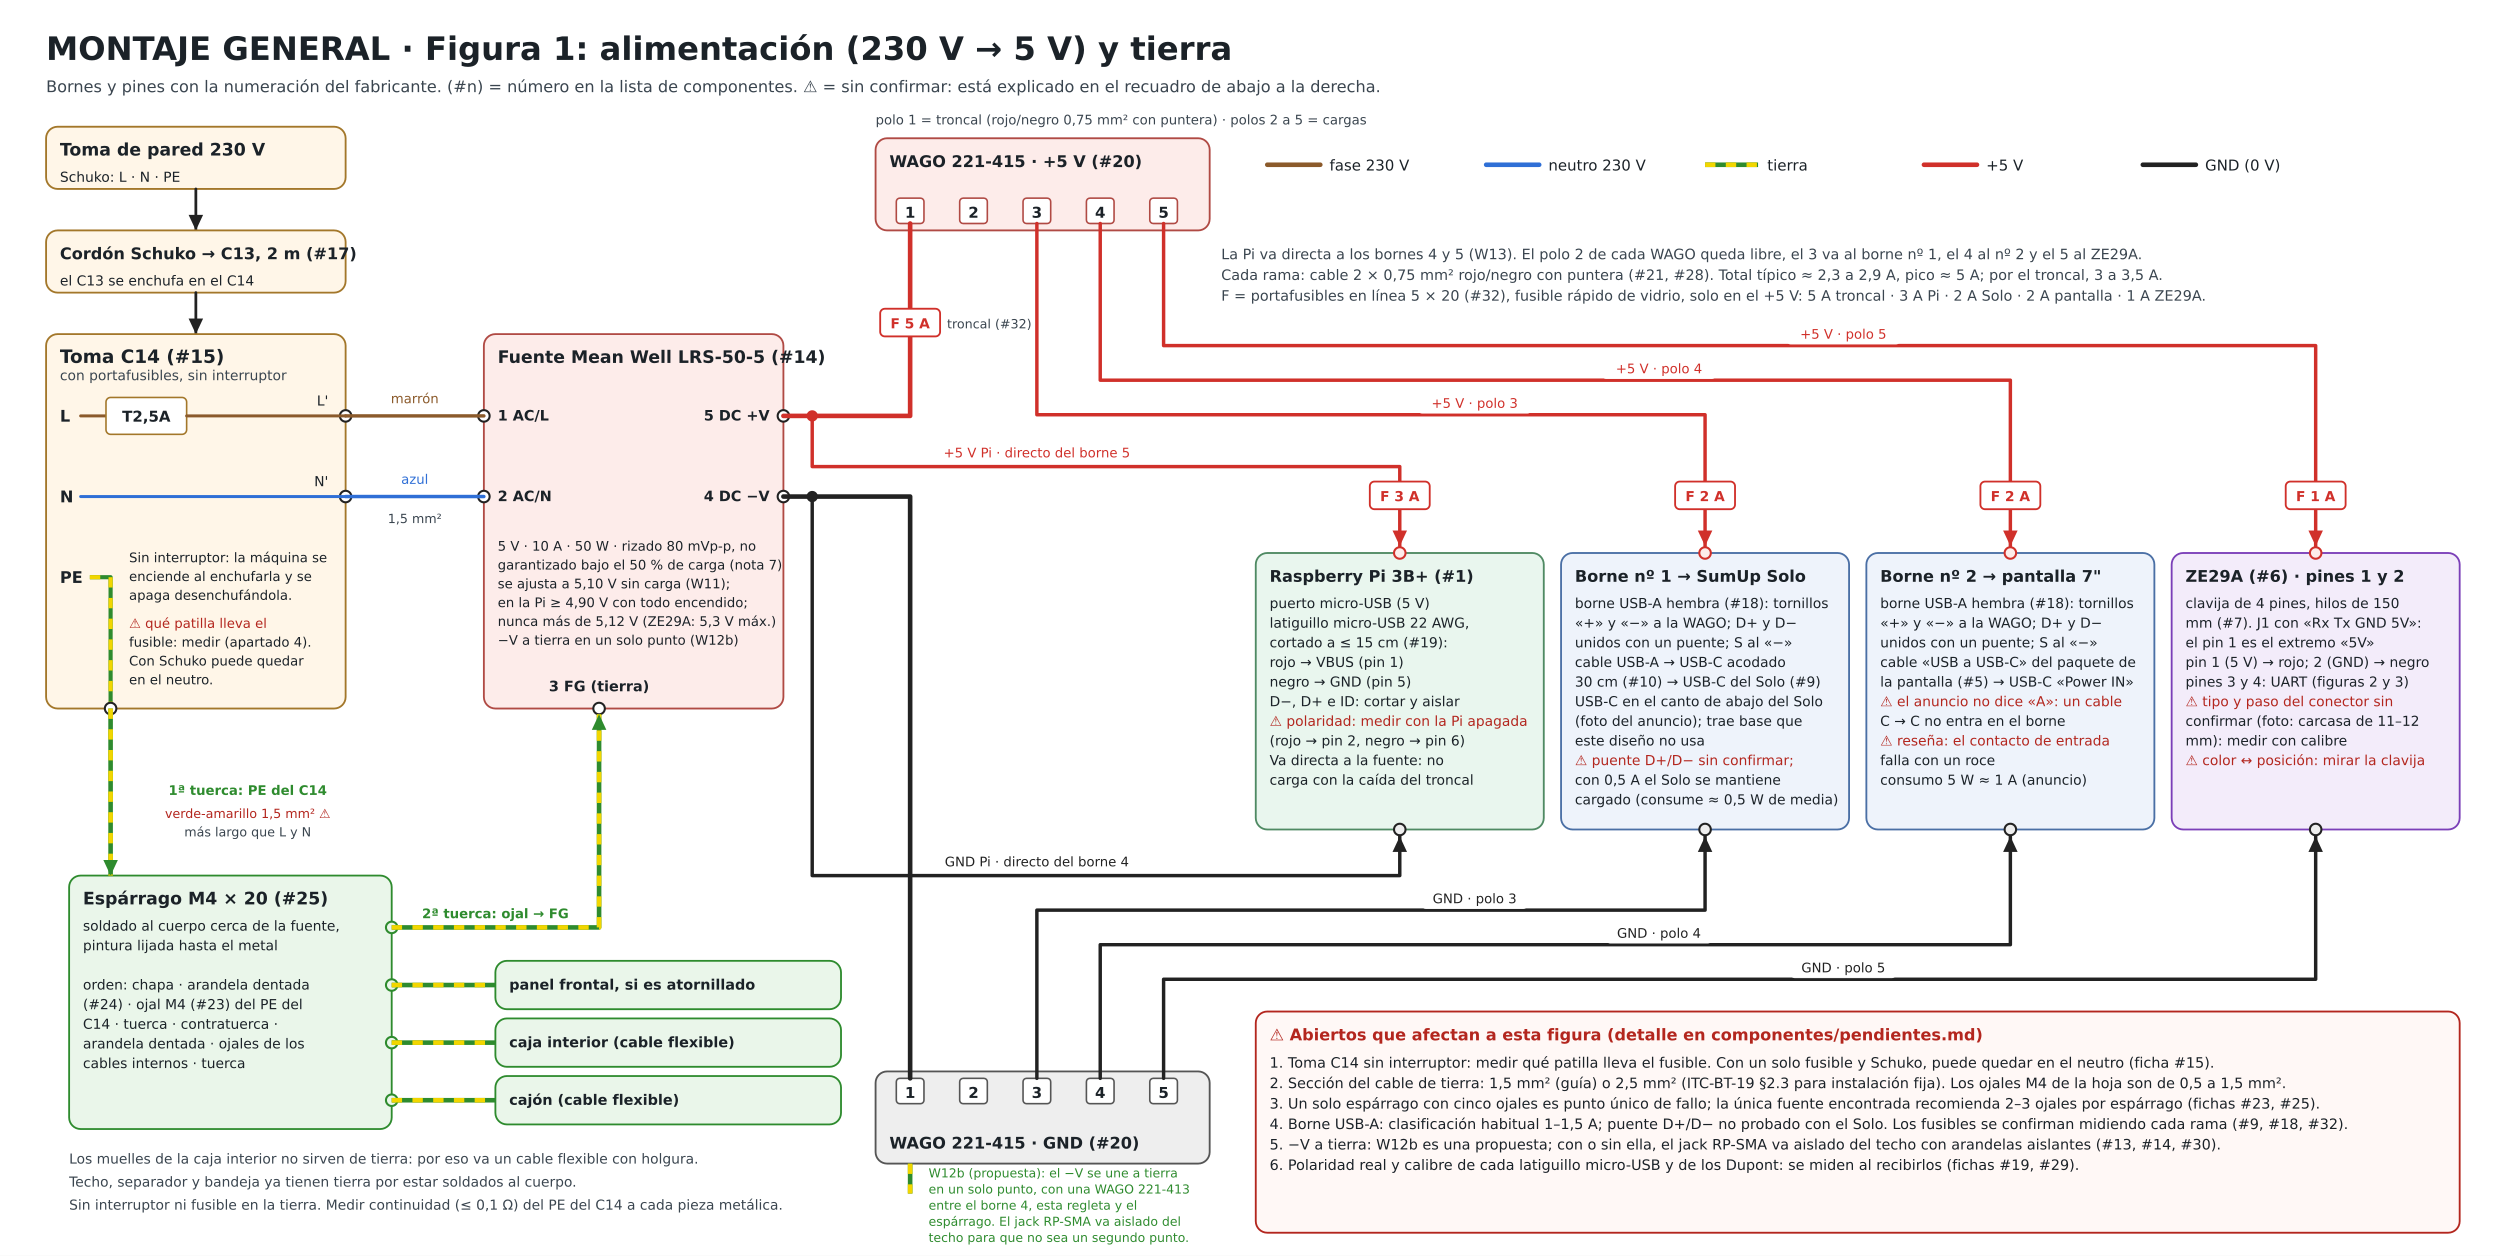
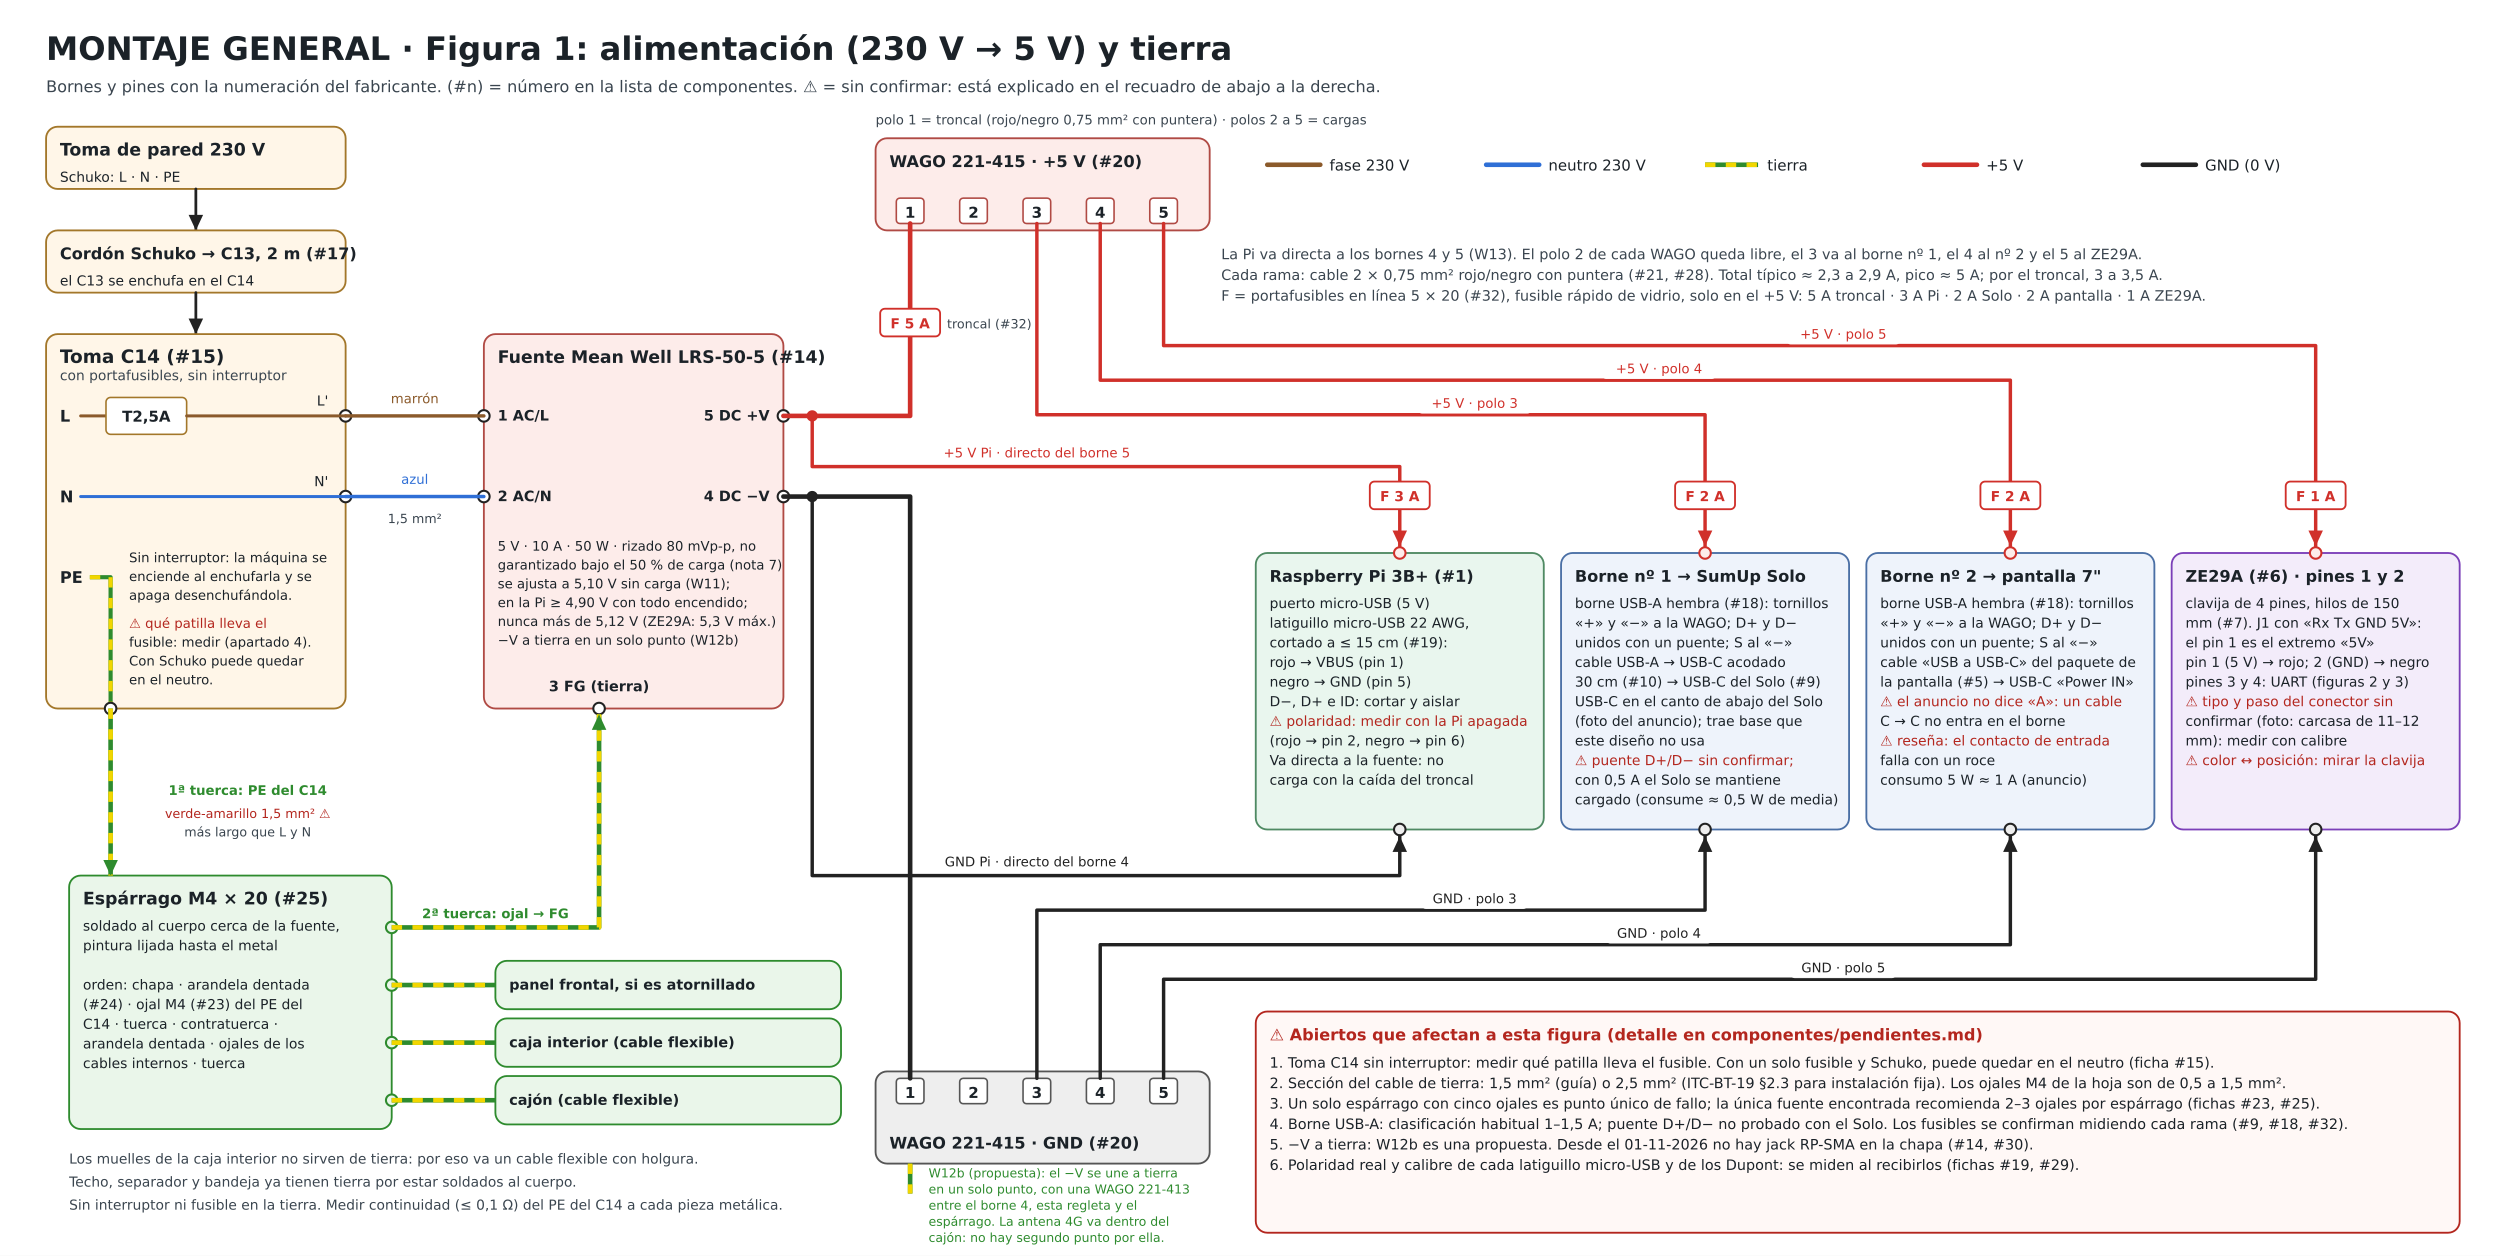
<svg xmlns="http://www.w3.org/2000/svg" width="2170" height="1090" viewBox="0 0 2170 1090">
  <rect x="0" y="0" width="2170" height="1090" fill="#ffffff" />
  <text x="40" y="52" font-family="'DejaVu Sans', Verdana, 'Segoe UI', Helvetica, Arial, sans-serif" font-size="28" font-weight="bold" text-anchor="start" fill="#1b2228">MONTAJE GENERAL · Figura 1: alimentación (230 V → 5 V) y tierra</text>
  <text x="40" y="80" font-family="'DejaVu Sans', Verdana, 'Segoe UI', Helvetica, Arial, sans-serif" font-size="14" font-weight="normal" text-anchor="start" fill="#3a454f">Bornes y pines con la numeración del fabricante. (#n) = número en la lista de componentes. ⚠ = sin confirmar: está explicado en el recuadro de abajo a la derecha.</text>
  <rect x="40" y="110" width="260" height="54" rx="10" fill="#fff6e8" stroke="#a3772a" stroke-width="1.6" />
  <text x="52" y="135" font-family="'DejaVu Sans', Verdana, 'Segoe UI', Helvetica, Arial, sans-serif" font-size="15" font-weight="bold" text-anchor="start" fill="#1b2228">Toma de pared 230 V</text>
  <text x="52" y="157.8" font-family="'DejaVu Sans', Verdana, 'Segoe UI', Helvetica, Arial, sans-serif" font-size="12" font-weight="normal" text-anchor="start" fill="#1b2228">Schuko: L · N · PE</text>
  <path d="M170,164 L170,200" fill="none" stroke="#222222" stroke-width="2.4" stroke-linejoin="round" stroke-linecap="round" />
  <polygon points="170,200 163.7,186.5 176.3,186.5" fill="#222222" />
  <rect x="40" y="200" width="260" height="54" rx="10" fill="#fff6e8" stroke="#a3772a" stroke-width="1.6" />
  <text x="52" y="225" font-family="'DejaVu Sans', Verdana, 'Segoe UI', Helvetica, Arial, sans-serif" font-size="14" font-weight="bold" text-anchor="start" fill="#1b2228">Cordón Schuko → C13, 2 m (#17)</text>
  <text x="52" y="247.8" font-family="'DejaVu Sans', Verdana, 'Segoe UI', Helvetica, Arial, sans-serif" font-size="12" font-weight="normal" text-anchor="start" fill="#1b2228">el C13 se enchufa en el C14</text>
  <path d="M170,254 L170,290" fill="none" stroke="#222222" stroke-width="2.4" stroke-linejoin="round" stroke-linecap="round" />
  <polygon points="170,290 163.7,276.5 176.3,276.5" fill="#222222" />
  <rect x="40" y="290" width="260" height="325" rx="10" fill="#fff6e8" stroke="#a3772a" stroke-width="1.6" />
  <text x="52" y="315" font-family="'DejaVu Sans', Verdana, 'Segoe UI', Helvetica, Arial, sans-serif" font-size="16" font-weight="bold" text-anchor="start" fill="#1b2228">Toma C14 (#15)</text>
  <text x="52" y="330" font-family="'DejaVu Sans', Verdana, 'Segoe UI', Helvetica, Arial, sans-serif" font-size="12" font-weight="normal" text-anchor="start" fill="#3a454f">con portafusibles, sin interruptor</text>
  <text x="52" y="366" font-family="'DejaVu Sans', Verdana, 'Segoe UI', Helvetica, Arial, sans-serif" font-size="14" font-weight="bold" text-anchor="start" fill="#1b2228">L</text>
  <path d="M70,361 L92,361" fill="none" stroke="#8b5a2b" stroke-width="2.6" stroke-linejoin="round" stroke-linecap="round" />
  <rect x="92" y="345" width="70" height="32" rx="4" fill="#ffffff" stroke="#a3772a" stroke-width="1.4" />
  <text x="127" y="366" font-family="'DejaVu Sans', Verdana, 'Segoe UI', Helvetica, Arial, sans-serif" font-size="13" font-weight="bold" text-anchor="middle" fill="#1b2228">T2,5A</text>
  <text x="52" y="436" font-family="'DejaVu Sans', Verdana, 'Segoe UI', Helvetica, Arial, sans-serif" font-size="14" font-weight="bold" text-anchor="start" fill="#1b2228">N</text>
  <circle cx="300" cy="361" r="5" fill="#ffffff" stroke="#222" stroke-width="1.8" />
  <circle cx="300" cy="431" r="5" fill="#ffffff" stroke="#222" stroke-width="1.8" />
  <text x="285" y="352" font-family="'DejaVu Sans', Verdana, 'Segoe UI', Helvetica, Arial, sans-serif" font-size="12" font-weight="normal" text-anchor="end" fill="#1b2228">L'</text>
  <text x="285" y="422" font-family="'DejaVu Sans', Verdana, 'Segoe UI', Helvetica, Arial, sans-serif" font-size="12" font-weight="normal" text-anchor="end" fill="#1b2228">N'</text>
  <path d="M162,361 L300,361" fill="none" stroke="#8b5a2b" stroke-width="2.6" stroke-linejoin="round" stroke-linecap="round" />
  <path d="M70,431 L300,431" fill="none" stroke="#2f6fd6" stroke-width="2.6" stroke-linejoin="round" stroke-linecap="round" />
  <text x="112" y="488" font-family="'DejaVu Sans', Verdana, 'Segoe UI', Helvetica, Arial, sans-serif" font-size="11.5" font-weight="normal" text-anchor="start" fill="#1b2228">Sin interruptor: la máquina se</text>
  <text x="112" y="504.33" font-family="'DejaVu Sans', Verdana, 'Segoe UI', Helvetica, Arial, sans-serif" font-size="11.5" font-weight="normal" text-anchor="start" fill="#1b2228">enciende al enchufarla y se</text>
  <text x="112" y="520.66" font-family="'DejaVu Sans', Verdana, 'Segoe UI', Helvetica, Arial, sans-serif" font-size="11.5" font-weight="normal" text-anchor="start" fill="#1b2228">apaga desenchufándola.</text>
  <text x="112" y="545" font-family="'DejaVu Sans', Verdana, 'Segoe UI', Helvetica, Arial, sans-serif" font-size="11.5" font-weight="normal" text-anchor="start" fill="#b3261e">⚠ qué patilla lleva el</text>
  <text x="112" y="561.33" font-family="'DejaVu Sans', Verdana, 'Segoe UI', Helvetica, Arial, sans-serif" font-size="11.5" font-weight="normal" text-anchor="start" fill="#1b2228">fusible: medir (apartado 4).</text>
  <text x="112" y="577.66" font-family="'DejaVu Sans', Verdana, 'Segoe UI', Helvetica, Arial, sans-serif" font-size="11.5" font-weight="normal" text-anchor="start" fill="#1b2228">Con Schuko puede quedar</text>
  <text x="112" y="593.99" font-family="'DejaVu Sans', Verdana, 'Segoe UI', Helvetica, Arial, sans-serif" font-size="11.5" font-weight="normal" text-anchor="start" fill="#1b2228">en el neutro.</text>
  <text x="52" y="506" font-family="'DejaVu Sans', Verdana, 'Segoe UI', Helvetica, Arial, sans-serif" font-size="14" font-weight="bold" text-anchor="start" fill="#1b2228">PE</text>
  <path d="M78,501 L96,501 L96,615" fill="none" stroke="#2e8b2e" stroke-width="3.6" stroke-linejoin="round" stroke-linecap="butt" />
  <path d="M78,501 L96,501 L96,615" fill="none" stroke="#f2d600" stroke-width="3.6" stroke-dasharray="9,9" stroke-linejoin="round" />
  <circle cx="96" cy="615" r="5" fill="#ffffff" stroke="#222" stroke-width="1.8" />
  <rect x="420" y="290" width="260" height="325" rx="10" fill="#fdecea" stroke="#b04a44" stroke-width="1.6" />
  <text x="432" y="315" font-family="'DejaVu Sans', Verdana, 'Segoe UI', Helvetica, Arial, sans-serif" font-size="15" font-weight="bold" text-anchor="start" fill="#1b2228">Fuente Mean Well LRS-50-5 (#14)</text>
  <text x="432" y="478.0" font-family="'DejaVu Sans', Verdana, 'Segoe UI', Helvetica, Arial, sans-serif" font-size="11.5" font-weight="normal" text-anchor="start" fill="#1b2228">5 V · 10 A · 50 W · rizado 80 mVp-p, no</text>
  <text x="432" y="494.33" font-family="'DejaVu Sans', Verdana, 'Segoe UI', Helvetica, Arial, sans-serif" font-size="11.5" font-weight="normal" text-anchor="start" fill="#1b2228">garantizado bajo el 50 % de carga (nota 7)</text>
  <text x="432" y="510.66" font-family="'DejaVu Sans', Verdana, 'Segoe UI', Helvetica, Arial, sans-serif" font-size="11.5" font-weight="normal" text-anchor="start" fill="#1b2228">se ajusta a 5,10 V sin carga (W11);</text>
  <text x="432" y="526.99" font-family="'DejaVu Sans', Verdana, 'Segoe UI', Helvetica, Arial, sans-serif" font-size="11.5" font-weight="normal" text-anchor="start" fill="#1b2228">en la Pi ≥ 4,90 V con todo encendido;</text>
  <text x="432" y="543.32" font-family="'DejaVu Sans', Verdana, 'Segoe UI', Helvetica, Arial, sans-serif" font-size="11.5" font-weight="normal" text-anchor="start" fill="#1b2228">nunca más de 5,12 V (ZE29A: 5,3 V máx.)</text>
  <text x="432" y="559.65" font-family="'DejaVu Sans', Verdana, 'Segoe UI', Helvetica, Arial, sans-serif" font-size="11.5" font-weight="normal" text-anchor="start" fill="#1b2228">−V a tierra en un solo punto (W12b)</text>
  <circle cx="420" cy="361" r="5" fill="#ffffff" stroke="#222" stroke-width="1.8" />
  <text x="432" y="365" font-family="'DejaVu Sans', Verdana, 'Segoe UI', Helvetica, Arial, sans-serif" font-size="12.5" font-weight="bold" text-anchor="start" fill="#1b2228">1  AC/L</text>
  <circle cx="420" cy="431" r="5" fill="#ffffff" stroke="#222" stroke-width="1.8" />
  <text x="432" y="435" font-family="'DejaVu Sans', Verdana, 'Segoe UI', Helvetica, Arial, sans-serif" font-size="12.5" font-weight="bold" text-anchor="start" fill="#1b2228">2  AC/N</text>
  <circle cx="520" cy="615" r="5" fill="#ffffff" stroke="#222" stroke-width="1.8" />
  <text x="520" y="600" font-family="'DejaVu Sans', Verdana, 'Segoe UI', Helvetica, Arial, sans-serif" font-size="12.5" font-weight="bold" text-anchor="middle" fill="#1b2228">3  FG (tierra)</text>
  <circle cx="680" cy="361" r="5" fill="#ffffff" stroke="#222" stroke-width="1.8" />
  <text x="668" y="365" font-family="'DejaVu Sans', Verdana, 'Segoe UI', Helvetica, Arial, sans-serif" font-size="12.5" font-weight="bold" text-anchor="end" fill="#1b2228">5  DC +V</text>
  <circle cx="680" cy="431" r="5" fill="#ffffff" stroke="#222" stroke-width="1.8" />
  <text x="668" y="435" font-family="'DejaVu Sans', Verdana, 'Segoe UI', Helvetica, Arial, sans-serif" font-size="12.5" font-weight="bold" text-anchor="end" fill="#1b2228">4  DC −V</text>
  <path d="M300,361 L420,361" fill="none" stroke="#8b5a2b" stroke-width="3" stroke-linejoin="round" stroke-linecap="round" />
  <rect x="335.3" y="337.5" width="49.4" height="17.5" fill="#ffffff" opacity="0.92" rx="3" />
  <text x="360" y="350" font-family="'DejaVu Sans', Verdana, 'Segoe UI', Helvetica, Arial, sans-serif" font-size="11.5" font-weight="normal" text-anchor="middle" fill="#8b5a2b">marrón</text>
  <path d="M300,431 L420,431" fill="none" stroke="#2f6fd6" stroke-width="3" stroke-linejoin="round" stroke-linecap="round" />
  <rect x="342.2" y="407.5" width="35.6" height="17.5" fill="#ffffff" opacity="0.92" rx="3" />
  <text x="360" y="420" font-family="'DejaVu Sans', Verdana, 'Segoe UI', Helvetica, Arial, sans-serif" font-size="11.5" font-weight="normal" text-anchor="middle" fill="#2f6fd6">azul</text>
  <text x="360" y="454" font-family="'DejaVu Sans', Verdana, 'Segoe UI', Helvetica, Arial, sans-serif" font-size="11" font-weight="normal" text-anchor="middle" fill="#3a454f">1,5 mm²</text>
  <rect x="760" y="120" width="290" height="80" rx="10" fill="#fdecea" stroke="#b04a44" stroke-width="1.6" />
  <text x="772" y="145" font-family="'DejaVu Sans', Verdana, 'Segoe UI', Helvetica, Arial, sans-serif" font-size="14" font-weight="bold" text-anchor="start" fill="#1b2228">WAGO 221-415 · +5 V (#20)</text>
  <rect x="760" y="930" width="290" height="80" rx="10" fill="#eeeeee" stroke="#555555" stroke-width="1.6" />
  <text x="772" y="997" font-family="'DejaVu Sans', Verdana, 'Segoe UI', Helvetica, Arial, sans-serif" font-size="14" font-weight="bold" text-anchor="start" fill="#1b2228">WAGO 221-415 · GND (#20)</text>
  <rect x="778" y="172" width="24" height="22" rx="3" fill="#ffffff" stroke="#b04a44" stroke-width="1.4" />
  <text x="790" y="189" font-family="'DejaVu Sans', Verdana, 'Segoe UI', Helvetica, Arial, sans-serif" font-size="13" font-weight="bold" text-anchor="middle" fill="#1b2228">1</text>
  <rect x="778" y="936" width="24" height="22" rx="3" fill="#ffffff" stroke="#555555" stroke-width="1.4" />
  <text x="790" y="953" font-family="'DejaVu Sans', Verdana, 'Segoe UI', Helvetica, Arial, sans-serif" font-size="13" font-weight="bold" text-anchor="middle" fill="#1b2228">1</text>
  <rect x="833" y="172" width="24" height="22" rx="3" fill="#ffffff" stroke="#b04a44" stroke-width="1.4" />
  <text x="845" y="189" font-family="'DejaVu Sans', Verdana, 'Segoe UI', Helvetica, Arial, sans-serif" font-size="13" font-weight="bold" text-anchor="middle" fill="#1b2228">2</text>
  <rect x="833" y="936" width="24" height="22" rx="3" fill="#ffffff" stroke="#555555" stroke-width="1.4" />
  <text x="845" y="953" font-family="'DejaVu Sans', Verdana, 'Segoe UI', Helvetica, Arial, sans-serif" font-size="13" font-weight="bold" text-anchor="middle" fill="#1b2228">2</text>
  <rect x="888" y="172" width="24" height="22" rx="3" fill="#ffffff" stroke="#b04a44" stroke-width="1.4" />
  <text x="900" y="189" font-family="'DejaVu Sans', Verdana, 'Segoe UI', Helvetica, Arial, sans-serif" font-size="13" font-weight="bold" text-anchor="middle" fill="#1b2228">3</text>
  <rect x="888" y="936" width="24" height="22" rx="3" fill="#ffffff" stroke="#555555" stroke-width="1.4" />
  <text x="900" y="953" font-family="'DejaVu Sans', Verdana, 'Segoe UI', Helvetica, Arial, sans-serif" font-size="13" font-weight="bold" text-anchor="middle" fill="#1b2228">3</text>
  <rect x="943" y="172" width="24" height="22" rx="3" fill="#ffffff" stroke="#b04a44" stroke-width="1.4" />
  <text x="955" y="189" font-family="'DejaVu Sans', Verdana, 'Segoe UI', Helvetica, Arial, sans-serif" font-size="13" font-weight="bold" text-anchor="middle" fill="#1b2228">4</text>
  <rect x="943" y="936" width="24" height="22" rx="3" fill="#ffffff" stroke="#555555" stroke-width="1.4" />
  <text x="955" y="953" font-family="'DejaVu Sans', Verdana, 'Segoe UI', Helvetica, Arial, sans-serif" font-size="13" font-weight="bold" text-anchor="middle" fill="#1b2228">4</text>
  <rect x="998" y="172" width="24" height="22" rx="3" fill="#ffffff" stroke="#b04a44" stroke-width="1.4" />
  <text x="1010" y="189" font-family="'DejaVu Sans', Verdana, 'Segoe UI', Helvetica, Arial, sans-serif" font-size="13" font-weight="bold" text-anchor="middle" fill="#1b2228">5</text>
  <rect x="998" y="936" width="24" height="22" rx="3" fill="#ffffff" stroke="#555555" stroke-width="1.4" />
  <text x="1010" y="953" font-family="'DejaVu Sans', Verdana, 'Segoe UI', Helvetica, Arial, sans-serif" font-size="13" font-weight="bold" text-anchor="middle" fill="#1b2228">5</text>
  <text x="760" y="108" font-family="'DejaVu Sans', Verdana, 'Segoe UI', Helvetica, Arial, sans-serif" font-size="11.5" font-weight="normal" text-anchor="start" fill="#3a454f">polo 1 = troncal (rojo/negro 0,75 mm² con puntera) · polos 2 a 5 = cargas</text>
  <path d="M680,361 L790,361 L790,194" fill="none" stroke="#d0302a" stroke-width="4" stroke-linejoin="round" stroke-linecap="round" />
  <rect x="764" y="268" width="52" height="24" rx="4" fill="#ffffff" stroke="#d0302a" stroke-width="1.6" />
  <text x="790" y="285" font-family="'DejaVu Sans', Verdana, 'Segoe UI', Helvetica, Arial, sans-serif" font-size="12" font-weight="bold" text-anchor="middle" fill="#d0302a">F 5 A</text>
  <text x="822" y="285" font-family="'DejaVu Sans', Verdana, 'Segoe UI', Helvetica, Arial, sans-serif" font-size="11" font-weight="normal" text-anchor="start" fill="#3a454f">troncal (#32)</text>
  <path d="M680,431 L790,431 L790,936" fill="none" stroke="#222222" stroke-width="4" stroke-linejoin="round" stroke-linecap="round" />
  <rect x="1090" y="480" width="250" height="240" rx="10" fill="#e9f6ee" stroke="#4f8a63" stroke-width="1.6" />
  <text x="1102" y="505" font-family="'DejaVu Sans', Verdana, 'Segoe UI', Helvetica, Arial, sans-serif" font-size="14" font-weight="bold" text-anchor="start" fill="#1b2228">Raspberry Pi 3B+ (#1)</text>
  <text x="1102" y="527.8" font-family="'DejaVu Sans', Verdana, 'Segoe UI', Helvetica, Arial, sans-serif" font-size="12" font-weight="normal" text-anchor="start" fill="#1b2228">puerto micro-USB (5 V)</text>
  <text x="1102" y="544.84" font-family="'DejaVu Sans', Verdana, 'Segoe UI', Helvetica, Arial, sans-serif" font-size="12" font-weight="normal" text-anchor="start" fill="#1b2228">latiguillo micro-USB 22 AWG,</text>
  <text x="1102" y="561.88" font-family="'DejaVu Sans', Verdana, 'Segoe UI', Helvetica, Arial, sans-serif" font-size="12" font-weight="normal" text-anchor="start" fill="#1b2228">cortado a ≤ 15 cm (#19):</text>
  <text x="1102" y="578.92" font-family="'DejaVu Sans', Verdana, 'Segoe UI', Helvetica, Arial, sans-serif" font-size="12" font-weight="normal" text-anchor="start" fill="#1b2228">rojo → VBUS (pin 1)</text>
  <text x="1102" y="595.96" font-family="'DejaVu Sans', Verdana, 'Segoe UI', Helvetica, Arial, sans-serif" font-size="12" font-weight="normal" text-anchor="start" fill="#1b2228">negro → GND (pin 5)</text>
  <text x="1102" y="613.0" font-family="'DejaVu Sans', Verdana, 'Segoe UI', Helvetica, Arial, sans-serif" font-size="12" font-weight="normal" text-anchor="start" fill="#1b2228">D−, D+ e ID: cortar y aislar</text>
  <text x="1102" y="630.04" font-family="'DejaVu Sans', Verdana, 'Segoe UI', Helvetica, Arial, sans-serif" font-size="12" font-weight="normal" text-anchor="start" fill="#b3261e">⚠ polaridad: medir con la Pi apagada</text>
  <text x="1102" y="647.08" font-family="'DejaVu Sans', Verdana, 'Segoe UI', Helvetica, Arial, sans-serif" font-size="12" font-weight="normal" text-anchor="start" fill="#1b2228">(rojo → pin 2, negro → pin 6)</text>
  <text x="1102" y="664.12" font-family="'DejaVu Sans', Verdana, 'Segoe UI', Helvetica, Arial, sans-serif" font-size="12" font-weight="normal" text-anchor="start" fill="#1b2228">Va directa a la fuente: no</text>
  <text x="1102" y="681.16" font-family="'DejaVu Sans', Verdana, 'Segoe UI', Helvetica, Arial, sans-serif" font-size="12" font-weight="normal" text-anchor="start" fill="#1b2228">carga con la caída del troncal</text>
  <circle cx="1215" cy="480" r="5" fill="#fdecea" stroke="#d0302a" stroke-width="1.8" />
  <circle cx="1215" cy="720" r="5" fill="#eeeeee" stroke="#222222" stroke-width="1.8" />
  <rect x="1355" y="480" width="250" height="240" rx="10" fill="#eef3fb" stroke="#4a6fa5" stroke-width="1.6" />
  <text x="1367" y="505" font-family="'DejaVu Sans', Verdana, 'Segoe UI', Helvetica, Arial, sans-serif" font-size="14" font-weight="bold" text-anchor="start" fill="#1b2228">Borne nº 1 → SumUp Solo</text>
  <text x="1367" y="527.8" font-family="'DejaVu Sans', Verdana, 'Segoe UI', Helvetica, Arial, sans-serif" font-size="12" font-weight="normal" text-anchor="start" fill="#1b2228">borne USB-A hembra (#18): tornillos</text>
  <text x="1367" y="544.84" font-family="'DejaVu Sans', Verdana, 'Segoe UI', Helvetica, Arial, sans-serif" font-size="12" font-weight="normal" text-anchor="start" fill="#1b2228">«+» y «−» a la WAGO; D+ y D−</text>
  <text x="1367" y="561.88" font-family="'DejaVu Sans', Verdana, 'Segoe UI', Helvetica, Arial, sans-serif" font-size="12" font-weight="normal" text-anchor="start" fill="#1b2228">unidos con un puente; S al «−»</text>
  <text x="1367" y="578.92" font-family="'DejaVu Sans', Verdana, 'Segoe UI', Helvetica, Arial, sans-serif" font-size="12" font-weight="normal" text-anchor="start" fill="#1b2228">cable USB-A → USB-C acodado</text>
  <text x="1367" y="595.96" font-family="'DejaVu Sans', Verdana, 'Segoe UI', Helvetica, Arial, sans-serif" font-size="12" font-weight="normal" text-anchor="start" fill="#1b2228">30 cm (#10) → USB-C del Solo (#9)</text>
  <text x="1367" y="613.0" font-family="'DejaVu Sans', Verdana, 'Segoe UI', Helvetica, Arial, sans-serif" font-size="12" font-weight="normal" text-anchor="start" fill="#1b2228">USB-C en el canto de abajo del Solo</text>
  <text x="1367" y="630.04" font-family="'DejaVu Sans', Verdana, 'Segoe UI', Helvetica, Arial, sans-serif" font-size="12" font-weight="normal" text-anchor="start" fill="#1b2228">(foto del anuncio); trae base que</text>
  <text x="1367" y="647.08" font-family="'DejaVu Sans', Verdana, 'Segoe UI', Helvetica, Arial, sans-serif" font-size="12" font-weight="normal" text-anchor="start" fill="#1b2228">este diseño no usa</text>
  <text x="1367" y="664.12" font-family="'DejaVu Sans', Verdana, 'Segoe UI', Helvetica, Arial, sans-serif" font-size="12" font-weight="normal" text-anchor="start" fill="#b3261e">⚠ puente D+/D− sin confirmar;</text>
  <text x="1367" y="681.16" font-family="'DejaVu Sans', Verdana, 'Segoe UI', Helvetica, Arial, sans-serif" font-size="12" font-weight="normal" text-anchor="start" fill="#1b2228">con 0,5 A el Solo se mantiene</text>
  <text x="1367" y="698.2" font-family="'DejaVu Sans', Verdana, 'Segoe UI', Helvetica, Arial, sans-serif" font-size="12" font-weight="normal" text-anchor="start" fill="#1b2228">cargado (consume ≈ 0,5 W de media)</text>
  <circle cx="1480" cy="480" r="5" fill="#fdecea" stroke="#d0302a" stroke-width="1.8" />
  <circle cx="1480" cy="720" r="5" fill="#eeeeee" stroke="#222222" stroke-width="1.8" />
  <rect x="1620" y="480" width="250" height="240" rx="10" fill="#eef3fb" stroke="#4a6fa5" stroke-width="1.6" />
  <text x="1632" y="505" font-family="'DejaVu Sans', Verdana, 'Segoe UI', Helvetica, Arial, sans-serif" font-size="14" font-weight="bold" text-anchor="start" fill="#1b2228">Borne nº 2 → pantalla 7"</text>
  <text x="1632" y="527.8" font-family="'DejaVu Sans', Verdana, 'Segoe UI', Helvetica, Arial, sans-serif" font-size="12" font-weight="normal" text-anchor="start" fill="#1b2228">borne USB-A hembra (#18): tornillos</text>
  <text x="1632" y="544.84" font-family="'DejaVu Sans', Verdana, 'Segoe UI', Helvetica, Arial, sans-serif" font-size="12" font-weight="normal" text-anchor="start" fill="#1b2228">«+» y «−» a la WAGO; D+ y D−</text>
  <text x="1632" y="561.88" font-family="'DejaVu Sans', Verdana, 'Segoe UI', Helvetica, Arial, sans-serif" font-size="12" font-weight="normal" text-anchor="start" fill="#1b2228">unidos con un puente; S al «−»</text>
  <text x="1632" y="578.92" font-family="'DejaVu Sans', Verdana, 'Segoe UI', Helvetica, Arial, sans-serif" font-size="12" font-weight="normal" text-anchor="start" fill="#1b2228">cable «USB a USB-C» del paquete de</text>
  <text x="1632" y="595.96" font-family="'DejaVu Sans', Verdana, 'Segoe UI', Helvetica, Arial, sans-serif" font-size="12" font-weight="normal" text-anchor="start" fill="#1b2228">la pantalla (#5) → USB-C «Power IN»</text>
  <text x="1632" y="613.0" font-family="'DejaVu Sans', Verdana, 'Segoe UI', Helvetica, Arial, sans-serif" font-size="12" font-weight="normal" text-anchor="start" fill="#b3261e">⚠ el anuncio no dice «A»: un cable</text>
  <text x="1632" y="630.04" font-family="'DejaVu Sans', Verdana, 'Segoe UI', Helvetica, Arial, sans-serif" font-size="12" font-weight="normal" text-anchor="start" fill="#1b2228">C → C no entra en el borne</text>
  <text x="1632" y="647.08" font-family="'DejaVu Sans', Verdana, 'Segoe UI', Helvetica, Arial, sans-serif" font-size="12" font-weight="normal" text-anchor="start" fill="#b3261e">⚠ reseña: el contacto de entrada</text>
  <text x="1632" y="664.12" font-family="'DejaVu Sans', Verdana, 'Segoe UI', Helvetica, Arial, sans-serif" font-size="12" font-weight="normal" text-anchor="start" fill="#1b2228">falla con un roce</text>
  <text x="1632" y="681.16" font-family="'DejaVu Sans', Verdana, 'Segoe UI', Helvetica, Arial, sans-serif" font-size="12" font-weight="normal" text-anchor="start" fill="#1b2228">consumo 5 W ≈ 1 A (anuncio)</text>
  <circle cx="1745" cy="480" r="5" fill="#fdecea" stroke="#d0302a" stroke-width="1.8" />
  <circle cx="1745" cy="720" r="5" fill="#eeeeee" stroke="#222222" stroke-width="1.8" />
  <rect x="1885" y="480" width="250" height="240" rx="10" fill="#f3ecfa" stroke="#7b3fb8" stroke-width="1.6" />
  <text x="1897" y="505" font-family="'DejaVu Sans', Verdana, 'Segoe UI', Helvetica, Arial, sans-serif" font-size="14" font-weight="bold" text-anchor="start" fill="#1b2228">ZE29A (#6) · pines 1 y 2</text>
  <text x="1897" y="527.8" font-family="'DejaVu Sans', Verdana, 'Segoe UI', Helvetica, Arial, sans-serif" font-size="12" font-weight="normal" text-anchor="start" fill="#1b2228">clavija de 4 pines, hilos de 150</text>
  <text x="1897" y="544.84" font-family="'DejaVu Sans', Verdana, 'Segoe UI', Helvetica, Arial, sans-serif" font-size="12" font-weight="normal" text-anchor="start" fill="#1b2228">mm (#7). J1 con «Rx Tx GND 5V»:</text>
  <text x="1897" y="561.88" font-family="'DejaVu Sans', Verdana, 'Segoe UI', Helvetica, Arial, sans-serif" font-size="12" font-weight="normal" text-anchor="start" fill="#1b2228">el pin 1 es el extremo «5V»</text>
  <text x="1897" y="578.92" font-family="'DejaVu Sans', Verdana, 'Segoe UI', Helvetica, Arial, sans-serif" font-size="12" font-weight="normal" text-anchor="start" fill="#1b2228">pin 1 (5 V) → rojo; 2 (GND) → negro</text>
  <text x="1897" y="595.96" font-family="'DejaVu Sans', Verdana, 'Segoe UI', Helvetica, Arial, sans-serif" font-size="12" font-weight="normal" text-anchor="start" fill="#1b2228">pines 3 y 4: UART (figuras 2 y 3)</text>
  <text x="1897" y="613.0" font-family="'DejaVu Sans', Verdana, 'Segoe UI', Helvetica, Arial, sans-serif" font-size="12" font-weight="normal" text-anchor="start" fill="#b3261e">⚠ tipo y paso del conector sin</text>
  <text x="1897" y="630.04" font-family="'DejaVu Sans', Verdana, 'Segoe UI', Helvetica, Arial, sans-serif" font-size="12" font-weight="normal" text-anchor="start" fill="#1b2228">confirmar (foto: carcasa de 11–12</text>
  <text x="1897" y="647.08" font-family="'DejaVu Sans', Verdana, 'Segoe UI', Helvetica, Arial, sans-serif" font-size="12" font-weight="normal" text-anchor="start" fill="#1b2228">mm): medir con calibre</text>
  <text x="1897" y="664.12" font-family="'DejaVu Sans', Verdana, 'Segoe UI', Helvetica, Arial, sans-serif" font-size="12" font-weight="normal" text-anchor="start" fill="#b3261e">⚠ color ↔ posición: mirar la clavija</text>
  <circle cx="2010" cy="480" r="5" fill="#fdecea" stroke="#d0302a" stroke-width="1.8" />
  <circle cx="2010" cy="720" r="5" fill="#eeeeee" stroke="#222222" stroke-width="1.8" />
  <path d="M900,194 L900,360 L1480,360 L1480,474" fill="none" stroke="#d0302a" stroke-width="3" stroke-linejoin="round" stroke-linecap="round" />
  <polygon points="1480,474 1473.7,460.5 1486.3,460.5" fill="#d0302a" />
  <path d="M955,194 L955,330 L1745,330 L1745,474" fill="none" stroke="#d0302a" stroke-width="3" stroke-linejoin="round" stroke-linecap="round" />
  <polygon points="1745,474 1738.7,460.5 1751.3,460.5" fill="#d0302a" />
  <path d="M1010,194 L1010,300 L2010,300 L2010,474" fill="none" stroke="#d0302a" stroke-width="3" stroke-linejoin="round" stroke-linecap="round" />
  <polygon points="2010,474 2003.7,460.5 2016.3,460.5" fill="#d0302a" />
  <circle cx="705" cy="361" r="4" fill="#d0302a" stroke="#d0302a" stroke-width="1.8" />
  <circle cx="705" cy="431" r="4" fill="#222222" stroke="#222222" stroke-width="1.8" />
  <path d="M705,361 L705,405 L1215,405 L1215,474" fill="none" stroke="#d0302a" stroke-width="3" stroke-linejoin="round" stroke-linecap="round" />
  <polygon points="1215,474 1208.7,460.5 1221.3,460.5" fill="#d0302a" />
  <rect x="796.0" y="384.5" width="208.1" height="17.5" fill="#ffffff" opacity="0.92" rx="3" />
  <text x="900" y="397" font-family="'DejaVu Sans', Verdana, 'Segoe UI', Helvetica, Arial, sans-serif" font-size="11.5" font-weight="normal" text-anchor="middle" fill="#d0302a">+5 V Pi · directo del borne 5</text>
  <path d="M705,431 L705,760 L1215,760 L1215,726" fill="none" stroke="#222222" stroke-width="3" stroke-linejoin="round" stroke-linecap="round" />
  <polygon points="1215,726 1221.3,739.5 1208.7,739.5" fill="#222222" />
  <rect x="799.4" y="739.5" width="201.2" height="17.5" fill="#ffffff" opacity="0.92" rx="3" />
  <text x="900" y="752" font-family="'DejaVu Sans', Verdana, 'Segoe UI', Helvetica, Arial, sans-serif" font-size="11.5" font-weight="normal" text-anchor="middle" fill="#222222">GND Pi · directo del borne 4</text>
  <path d="M900,936 L900,790 L1480,790 L1480,726" fill="none" stroke="#222222" stroke-width="3" stroke-linejoin="round" stroke-linecap="round" />
  <polygon points="1480,726 1486.3,739.5 1473.7,739.5" fill="#222222" />
  <path d="M955,936 L955,820 L1745,820 L1745,726" fill="none" stroke="#222222" stroke-width="3" stroke-linejoin="round" stroke-linecap="round" />
  <polygon points="1745,726 1751.3,739.5 1738.7,739.5" fill="#222222" />
  <path d="M1010,936 L1010,850 L2010,850 L2010,726" fill="none" stroke="#222222" stroke-width="3" stroke-linejoin="round" stroke-linecap="round" />
  <polygon points="2010,726 2016.3,739.5 2003.7,739.5" fill="#222222" />
  <text x="1060" y="225" font-family="'DejaVu Sans', Verdana, 'Segoe UI', Helvetica, Arial, sans-serif" font-size="12.5" font-weight="normal" text-anchor="start" fill="#3a454f">La Pi va directa a los bornes 4 y 5 (W13). El polo 2 de cada WAGO queda libre, el 3 va al borne nº 1, el 4 al nº 2 y el 5 al ZE29A.</text>
  <rect x="1189" y="418" width="52" height="24" rx="4" fill="#ffffff" stroke="#d0302a" stroke-width="1.6" />
  <text x="1215" y="435" font-family="'DejaVu Sans', Verdana, 'Segoe UI', Helvetica, Arial, sans-serif" font-size="12" font-weight="bold" text-anchor="middle" fill="#d0302a">F 3 A</text>
  <rect x="1454" y="418" width="52" height="24" rx="4" fill="#ffffff" stroke="#d0302a" stroke-width="1.6" />
  <text x="1480" y="435" font-family="'DejaVu Sans', Verdana, 'Segoe UI', Helvetica, Arial, sans-serif" font-size="12" font-weight="bold" text-anchor="middle" fill="#d0302a">F 2 A</text>
  <rect x="1719" y="418" width="52" height="24" rx="4" fill="#ffffff" stroke="#d0302a" stroke-width="1.6" />
  <text x="1745" y="435" font-family="'DejaVu Sans', Verdana, 'Segoe UI', Helvetica, Arial, sans-serif" font-size="12" font-weight="bold" text-anchor="middle" fill="#d0302a">F 2 A</text>
  <rect x="1984" y="418" width="52" height="24" rx="4" fill="#ffffff" stroke="#d0302a" stroke-width="1.6" />
  <text x="2010" y="435" font-family="'DejaVu Sans', Verdana, 'Segoe UI', Helvetica, Arial, sans-serif" font-size="12" font-weight="bold" text-anchor="middle" fill="#d0302a">F 1 A</text>
  <text x="1060" y="261" font-family="'DejaVu Sans', Verdana, 'Segoe UI', Helvetica, Arial, sans-serif" font-size="12.5" font-weight="normal" text-anchor="start" fill="#3a454f">F = portafusibles en línea 5 × 20 (#32), fusible rápido de vidrio, solo en el +5 V: 5 A troncal · 3 A Pi · 2 A Solo · 2 A pantalla · 1 A ZE29A.</text>
  <text x="1060" y="243" font-family="'DejaVu Sans', Verdana, 'Segoe UI', Helvetica, Arial, sans-serif" font-size="12.5" font-weight="normal" text-anchor="start" fill="#3a454f">Cada rama: cable 2 × 0,75 mm² rojo/negro con puntera (#21, #28). Total típico ≈ 2,3 a 2,9 A, pico ≈ 5 A; por el troncal, 3 a 3,5 A.</text>
  <rect x="1231.2" y="341.5" width="97.7" height="17.5" fill="#ffffff" opacity="0.92" rx="3" />
  <text x="1280.0" y="354" font-family="'DejaVu Sans', Verdana, 'Segoe UI', Helvetica, Arial, sans-serif" font-size="11.5" font-weight="normal" text-anchor="middle" fill="#d0302a">+5 V · polo 3</text>
  <rect x="1234.6" y="771.5" width="90.8" height="17.5" fill="#ffffff" opacity="0.92" rx="3" />
  <text x="1280.0" y="784" font-family="'DejaVu Sans', Verdana, 'Segoe UI', Helvetica, Arial, sans-serif" font-size="11.5" font-weight="normal" text-anchor="middle" fill="#222222">GND · polo 3</text>
  <rect x="1391.2" y="311.5" width="97.7" height="17.5" fill="#ffffff" opacity="0.92" rx="3" />
  <text x="1440.0" y="324" font-family="'DejaVu Sans', Verdana, 'Segoe UI', Helvetica, Arial, sans-serif" font-size="11.5" font-weight="normal" text-anchor="middle" fill="#d0302a">+5 V · polo 4</text>
  <rect x="1394.6" y="801.5" width="90.8" height="17.5" fill="#ffffff" opacity="0.92" rx="3" />
  <text x="1440.0" y="814" font-family="'DejaVu Sans', Verdana, 'Segoe UI', Helvetica, Arial, sans-serif" font-size="11.5" font-weight="normal" text-anchor="middle" fill="#222222">GND · polo 4</text>
  <rect x="1551.2" y="281.5" width="97.7" height="17.5" fill="#ffffff" opacity="0.92" rx="3" />
  <text x="1600.0" y="294" font-family="'DejaVu Sans', Verdana, 'Segoe UI', Helvetica, Arial, sans-serif" font-size="11.5" font-weight="normal" text-anchor="middle" fill="#d0302a">+5 V · polo 5</text>
  <rect x="1554.6" y="831.5" width="90.8" height="17.5" fill="#ffffff" opacity="0.92" rx="3" />
  <text x="1600.0" y="844" font-family="'DejaVu Sans', Verdana, 'Segoe UI', Helvetica, Arial, sans-serif" font-size="11.5" font-weight="normal" text-anchor="middle" fill="#222222">GND · polo 5</text>
  <rect x="60" y="760" width="280" height="220" rx="10" fill="#eaf6ea" stroke="#2e8b2e" stroke-width="1.6" />
  <text x="72" y="785" font-family="'DejaVu Sans', Verdana, 'Segoe UI', Helvetica, Arial, sans-serif" font-size="15" font-weight="bold" text-anchor="start" fill="#1b2228">Espárrago M4 × 20 (#25)</text>
  <text x="72" y="807.8" font-family="'DejaVu Sans', Verdana, 'Segoe UI', Helvetica, Arial, sans-serif" font-size="12" font-weight="normal" text-anchor="start" fill="#1b2228">soldado al cuerpo cerca de la fuente,</text>
  <text x="72" y="824.84" font-family="'DejaVu Sans', Verdana, 'Segoe UI', Helvetica, Arial, sans-serif" font-size="12" font-weight="normal" text-anchor="start" fill="#1b2228">pintura lijada hasta el metal</text>
  <text x="72" y="841.88" font-family="'DejaVu Sans', Verdana, 'Segoe UI', Helvetica, Arial, sans-serif" font-size="12" font-weight="normal" text-anchor="start" fill="#1b2228" />
  <text x="72" y="858.92" font-family="'DejaVu Sans', Verdana, 'Segoe UI', Helvetica, Arial, sans-serif" font-size="12" font-weight="normal" text-anchor="start" fill="#1b2228">orden: chapa · arandela dentada</text>
  <text x="72" y="875.96" font-family="'DejaVu Sans', Verdana, 'Segoe UI', Helvetica, Arial, sans-serif" font-size="12" font-weight="normal" text-anchor="start" fill="#1b2228">(#24) · ojal M4 (#23) del PE del</text>
  <text x="72" y="893.0" font-family="'DejaVu Sans', Verdana, 'Segoe UI', Helvetica, Arial, sans-serif" font-size="12" font-weight="normal" text-anchor="start" fill="#1b2228">C14 · tuerca · contratuerca ·</text>
  <text x="72" y="910.04" font-family="'DejaVu Sans', Verdana, 'Segoe UI', Helvetica, Arial, sans-serif" font-size="12" font-weight="normal" text-anchor="start" fill="#1b2228">arandela dentada · ojales de los</text>
  <text x="72" y="927.08" font-family="'DejaVu Sans', Verdana, 'Segoe UI', Helvetica, Arial, sans-serif" font-size="12" font-weight="normal" text-anchor="start" fill="#1b2228">cables internos · tuerca</text>
  <path d="M96,615 L96,760" fill="none" stroke="#2e8b2e" stroke-width="4" stroke-linejoin="round" stroke-linecap="butt" />
  <path d="M96,615 L96,760" fill="none" stroke="#f2d600" stroke-width="4" stroke-dasharray="9,9" stroke-linejoin="round" />
  <polygon points="96,760 89.7,746.5 102.3,746.5" fill="#2e8b2e" />
  <rect x="138.6" y="677.5" width="152.9" height="17.5" fill="#ffffff" opacity="0.92" rx="3" />
  <text x="215" y="690" font-family="'DejaVu Sans', Verdana, 'Segoe UI', Helvetica, Arial, sans-serif" font-size="11.5" font-weight="bold" text-anchor="middle" fill="#2e8b2e">1ª tuerca: PE del C14</text>
  <text x="215" y="710" font-family="'DejaVu Sans', Verdana, 'Segoe UI', Helvetica, Arial, sans-serif" font-size="11" font-weight="normal" text-anchor="middle" fill="#b3261e">verde-amarillo 1,5 mm² ⚠</text>
  <text x="215" y="726" font-family="'DejaVu Sans', Verdana, 'Segoe UI', Helvetica, Arial, sans-serif" font-size="11" font-weight="normal" text-anchor="middle" fill="#3a454f">más largo que L y N</text>
  <circle cx="340" cy="805" r="5" fill="#eaf6ea" stroke="#2e8b2e" stroke-width="1.8" />
  <circle cx="340" cy="855" r="5" fill="#eaf6ea" stroke="#2e8b2e" stroke-width="1.8" />
  <circle cx="340" cy="905" r="5" fill="#eaf6ea" stroke="#2e8b2e" stroke-width="1.8" />
  <circle cx="340" cy="955" r="5" fill="#eaf6ea" stroke="#2e8b2e" stroke-width="1.8" />
  <path d="M340,805 L520,805 L520,620" fill="none" stroke="#2e8b2e" stroke-width="4" stroke-linejoin="round" stroke-linecap="butt" />
  <path d="M340,805 L520,805 L520,620" fill="none" stroke="#f2d600" stroke-width="4" stroke-dasharray="9,9" stroke-linejoin="round" />
  <polygon points="520,620 526.3,633.5 513.7,633.5" fill="#2e8b2e" />
  <rect x="357.0" y="784.5" width="146.0" height="17.5" fill="#ffffff" opacity="0.92" rx="3" />
  <text x="430" y="797" font-family="'DejaVu Sans', Verdana, 'Segoe UI', Helvetica, Arial, sans-serif" font-size="11.5" font-weight="bold" text-anchor="middle" fill="#2e8b2e">2ª tuerca: ojal → FG</text>
  <path d="M340,855 L430,855" fill="none" stroke="#2e8b2e" stroke-width="4" stroke-linejoin="round" stroke-linecap="butt" />
  <path d="M340,855 L430,855" fill="none" stroke="#f2d600" stroke-width="4" stroke-dasharray="9,9" stroke-linejoin="round" />
  <rect x="430" y="834" width="300" height="42" rx="10" fill="#eaf6ea" stroke="#2e8b2e" stroke-width="1.6" />
  <text x="442" y="859" font-family="'DejaVu Sans', Verdana, 'Segoe UI', Helvetica, Arial, sans-serif" font-size="12.5" font-weight="bold" text-anchor="start" fill="#1b2228">panel frontal, si es atornillado</text>
  <path d="M340,905 L430,905" fill="none" stroke="#2e8b2e" stroke-width="4" stroke-linejoin="round" stroke-linecap="butt" />
  <path d="M340,905 L430,905" fill="none" stroke="#f2d600" stroke-width="4" stroke-dasharray="9,9" stroke-linejoin="round" />
  <rect x="430" y="884" width="300" height="42" rx="10" fill="#eaf6ea" stroke="#2e8b2e" stroke-width="1.6" />
  <text x="442" y="909" font-family="'DejaVu Sans', Verdana, 'Segoe UI', Helvetica, Arial, sans-serif" font-size="12.5" font-weight="bold" text-anchor="start" fill="#1b2228">caja interior (cable flexible)</text>
  <path d="M340,955 L430,955" fill="none" stroke="#2e8b2e" stroke-width="4" stroke-linejoin="round" stroke-linecap="butt" />
  <path d="M340,955 L430,955" fill="none" stroke="#f2d600" stroke-width="4" stroke-dasharray="9,9" stroke-linejoin="round" />
  <rect x="430" y="934" width="300" height="42" rx="10" fill="#eaf6ea" stroke="#2e8b2e" stroke-width="1.6" />
  <text x="442" y="959" font-family="'DejaVu Sans', Verdana, 'Segoe UI', Helvetica, Arial, sans-serif" font-size="12.5" font-weight="bold" text-anchor="start" fill="#1b2228">cajón (cable flexible)</text>
  <text x="60" y="1010" font-family="'DejaVu Sans', Verdana, 'Segoe UI', Helvetica, Arial, sans-serif" font-size="12" font-weight="normal" text-anchor="start" fill="#3a454f">Los muelles de la caja interior no sirven de tierra: por eso va un cable flexible con holgura.</text>
  <text x="60" y="1030" font-family="'DejaVu Sans', Verdana, 'Segoe UI', Helvetica, Arial, sans-serif" font-size="12" font-weight="normal" text-anchor="start" fill="#3a454f">Techo, separador y bandeja ya tienen tierra por estar soldados al cuerpo.</text>
  <text x="60" y="1050" font-family="'DejaVu Sans', Verdana, 'Segoe UI', Helvetica, Arial, sans-serif" font-size="12" font-weight="normal" text-anchor="start" fill="#3a454f">Sin interruptor ni fusible en la tierra. Medir continuidad (≤ 0,1 Ω) del PE del C14 a cada pieza metálica.</text>
  <path d="M790,1010 L790,1036" fill="none" stroke="#2e8b2e" stroke-width="4" stroke-linejoin="round" stroke-linecap="butt" />
  <path d="M790,1010 L790,1036" fill="none" stroke="#f2d600" stroke-width="4" stroke-dasharray="9,9" stroke-linejoin="round" />
  <text x="806" y="1022" font-family="'DejaVu Sans', Verdana, 'Segoe UI', Helvetica, Arial, sans-serif" font-size="10.8" font-weight="normal" text-anchor="start" fill="#2e8b2e">W12b (propuesta): el −V se une a tierra</text>
  <text x="806" y="1036" font-family="'DejaVu Sans', Verdana, 'Segoe UI', Helvetica, Arial, sans-serif" font-size="10.8" font-weight="normal" text-anchor="start" fill="#2e8b2e">en un solo punto, con una WAGO 221-413</text>
  <text x="806" y="1050" font-family="'DejaVu Sans', Verdana, 'Segoe UI', Helvetica, Arial, sans-serif" font-size="10.8" font-weight="normal" text-anchor="start" fill="#2e8b2e">entre el borne 4, esta regleta y el</text>
-   <text x="806" y="1064" font-family="'DejaVu Sans', Verdana, 'Segoe UI', Helvetica, Arial, sans-serif" font-size="10.8" font-weight="normal" text-anchor="start" fill="#2e8b2e">espárrago. El jack RP-SMA va aislado del</text>
-   <text x="806" y="1078" font-family="'DejaVu Sans', Verdana, 'Segoe UI', Helvetica, Arial, sans-serif" font-size="10.8" font-weight="normal" text-anchor="start" fill="#2e8b2e">techo para que no sea un segundo punto.</text>
+   <text x="806" y="1064" font-family="'DejaVu Sans', Verdana, 'Segoe UI', Helvetica, Arial, sans-serif" font-size="10.8" font-weight="normal" text-anchor="start" fill="#2e8b2e">espárrago. La antena 4G va dentro del</text>
+   <text x="806" y="1078" font-family="'DejaVu Sans', Verdana, 'Segoe UI', Helvetica, Arial, sans-serif" font-size="10.8" font-weight="normal" text-anchor="start" fill="#2e8b2e">cajón: no hay segundo punto por ella.</text>
  <rect x="1090" y="878" width="1045" height="192" rx="10" fill="#fff8f6" stroke="#b3261e" stroke-width="1.6" />
  <text x="1102" y="903" font-family="'DejaVu Sans', Verdana, 'Segoe UI', Helvetica, Arial, sans-serif" font-size="14" font-weight="bold" text-anchor="start" fill="#b3261e">⚠ Abiertos que afectan a esta figura (detalle en componentes/pendientes.md)</text>
  <text x="1102" y="926.75" font-family="'DejaVu Sans', Verdana, 'Segoe UI', Helvetica, Arial, sans-serif" font-size="12.5" font-weight="normal" text-anchor="start" fill="#1b2228">1. Toma C14 sin interruptor: medir qué patilla lleva el fusible. Con un solo fusible y Schuko, puede quedar en el neutro (ficha #15).</text>
  <text x="1102" y="944.5" font-family="'DejaVu Sans', Verdana, 'Segoe UI', Helvetica, Arial, sans-serif" font-size="12.5" font-weight="normal" text-anchor="start" fill="#1b2228">2. Sección del cable de tierra: 1,5 mm² (guía) o 2,5 mm² (ITC-BT-19 §2.3 para instalación fija). Los ojales M4 de la hoja son de 0,5 a 1,5 mm².</text>
  <text x="1102" y="962.25" font-family="'DejaVu Sans', Verdana, 'Segoe UI', Helvetica, Arial, sans-serif" font-size="12.5" font-weight="normal" text-anchor="start" fill="#1b2228">3. Un solo espárrago con cinco ojales es punto único de fallo; la única fuente encontrada recomienda 2–3 ojales por espárrago (fichas #23, #25).</text>
  <text x="1102" y="980.0" font-family="'DejaVu Sans', Verdana, 'Segoe UI', Helvetica, Arial, sans-serif" font-size="12.5" font-weight="normal" text-anchor="start" fill="#1b2228">4. Borne USB-A: clasificación habitual 1–1,5 A; puente D+/D− no probado con el Solo. Los fusibles se confirman midiendo cada rama (#9, #18, #32).</text>
-   <text x="1102" y="997.75" font-family="'DejaVu Sans', Verdana, 'Segoe UI', Helvetica, Arial, sans-serif" font-size="12.5" font-weight="normal" text-anchor="start" fill="#1b2228">5. −V a tierra: W12b es una propuesta; con o sin ella, el jack RP-SMA va aislado del techo con arandelas aislantes (#13, #14, #30).</text>
+   <text x="1102" y="997.75" font-family="'DejaVu Sans', Verdana, 'Segoe UI', Helvetica, Arial, sans-serif" font-size="12.5" font-weight="normal" text-anchor="start" fill="#1b2228">5. −V a tierra: W12b es una propuesta. Desde el 01-11-2026 no hay jack RP-SMA en la chapa (#14, #30).</text>
  <text x="1102" y="1015.5" font-family="'DejaVu Sans', Verdana, 'Segoe UI', Helvetica, Arial, sans-serif" font-size="12.5" font-weight="normal" text-anchor="start" fill="#1b2228">6. Polaridad real y calibre de cada latiguillo micro-USB y de los Dupont: se miden al recibirlos (fichas #19, #29).</text>
  <path d="M1100,143 L1146,143" fill="none" stroke="#8b5a2b" stroke-width="4" stroke-linejoin="round" stroke-linecap="round" />
  <text x="1154" y="148" font-family="'DejaVu Sans', Verdana, 'Segoe UI', Helvetica, Arial, sans-serif" font-size="13" font-weight="normal" text-anchor="start" fill="#1b2228">fase 230 V</text>
  <path d="M1290,143 L1336,143" fill="none" stroke="#2f6fd6" stroke-width="4" stroke-linejoin="round" stroke-linecap="round" />
  <text x="1344" y="148" font-family="'DejaVu Sans', Verdana, 'Segoe UI', Helvetica, Arial, sans-serif" font-size="13" font-weight="normal" text-anchor="start" fill="#1b2228">neutro 230 V</text>
  <path d="M1480,143 L1526,143" fill="none" stroke="#2e8b2e" stroke-width="4" stroke-linejoin="round" stroke-linecap="butt" />
  <path d="M1480,143 L1526,143" fill="none" stroke="#f2d600" stroke-width="4" stroke-dasharray="9,9" stroke-linejoin="round" />
  <text x="1534" y="148" font-family="'DejaVu Sans', Verdana, 'Segoe UI', Helvetica, Arial, sans-serif" font-size="13" font-weight="normal" text-anchor="start" fill="#1b2228">tierra</text>
  <path d="M1670,143 L1716,143" fill="none" stroke="#d0302a" stroke-width="4" stroke-linejoin="round" stroke-linecap="round" />
  <text x="1724" y="148" font-family="'DejaVu Sans', Verdana, 'Segoe UI', Helvetica, Arial, sans-serif" font-size="13" font-weight="normal" text-anchor="start" fill="#1b2228">+5 V</text>
  <path d="M1860,143 L1906,143" fill="none" stroke="#222222" stroke-width="4" stroke-linejoin="round" stroke-linecap="round" />
  <text x="1914" y="148" font-family="'DejaVu Sans', Verdana, 'Segoe UI', Helvetica, Arial, sans-serif" font-size="13" font-weight="normal" text-anchor="start" fill="#1b2228">GND (0 V)</text>
</svg>
